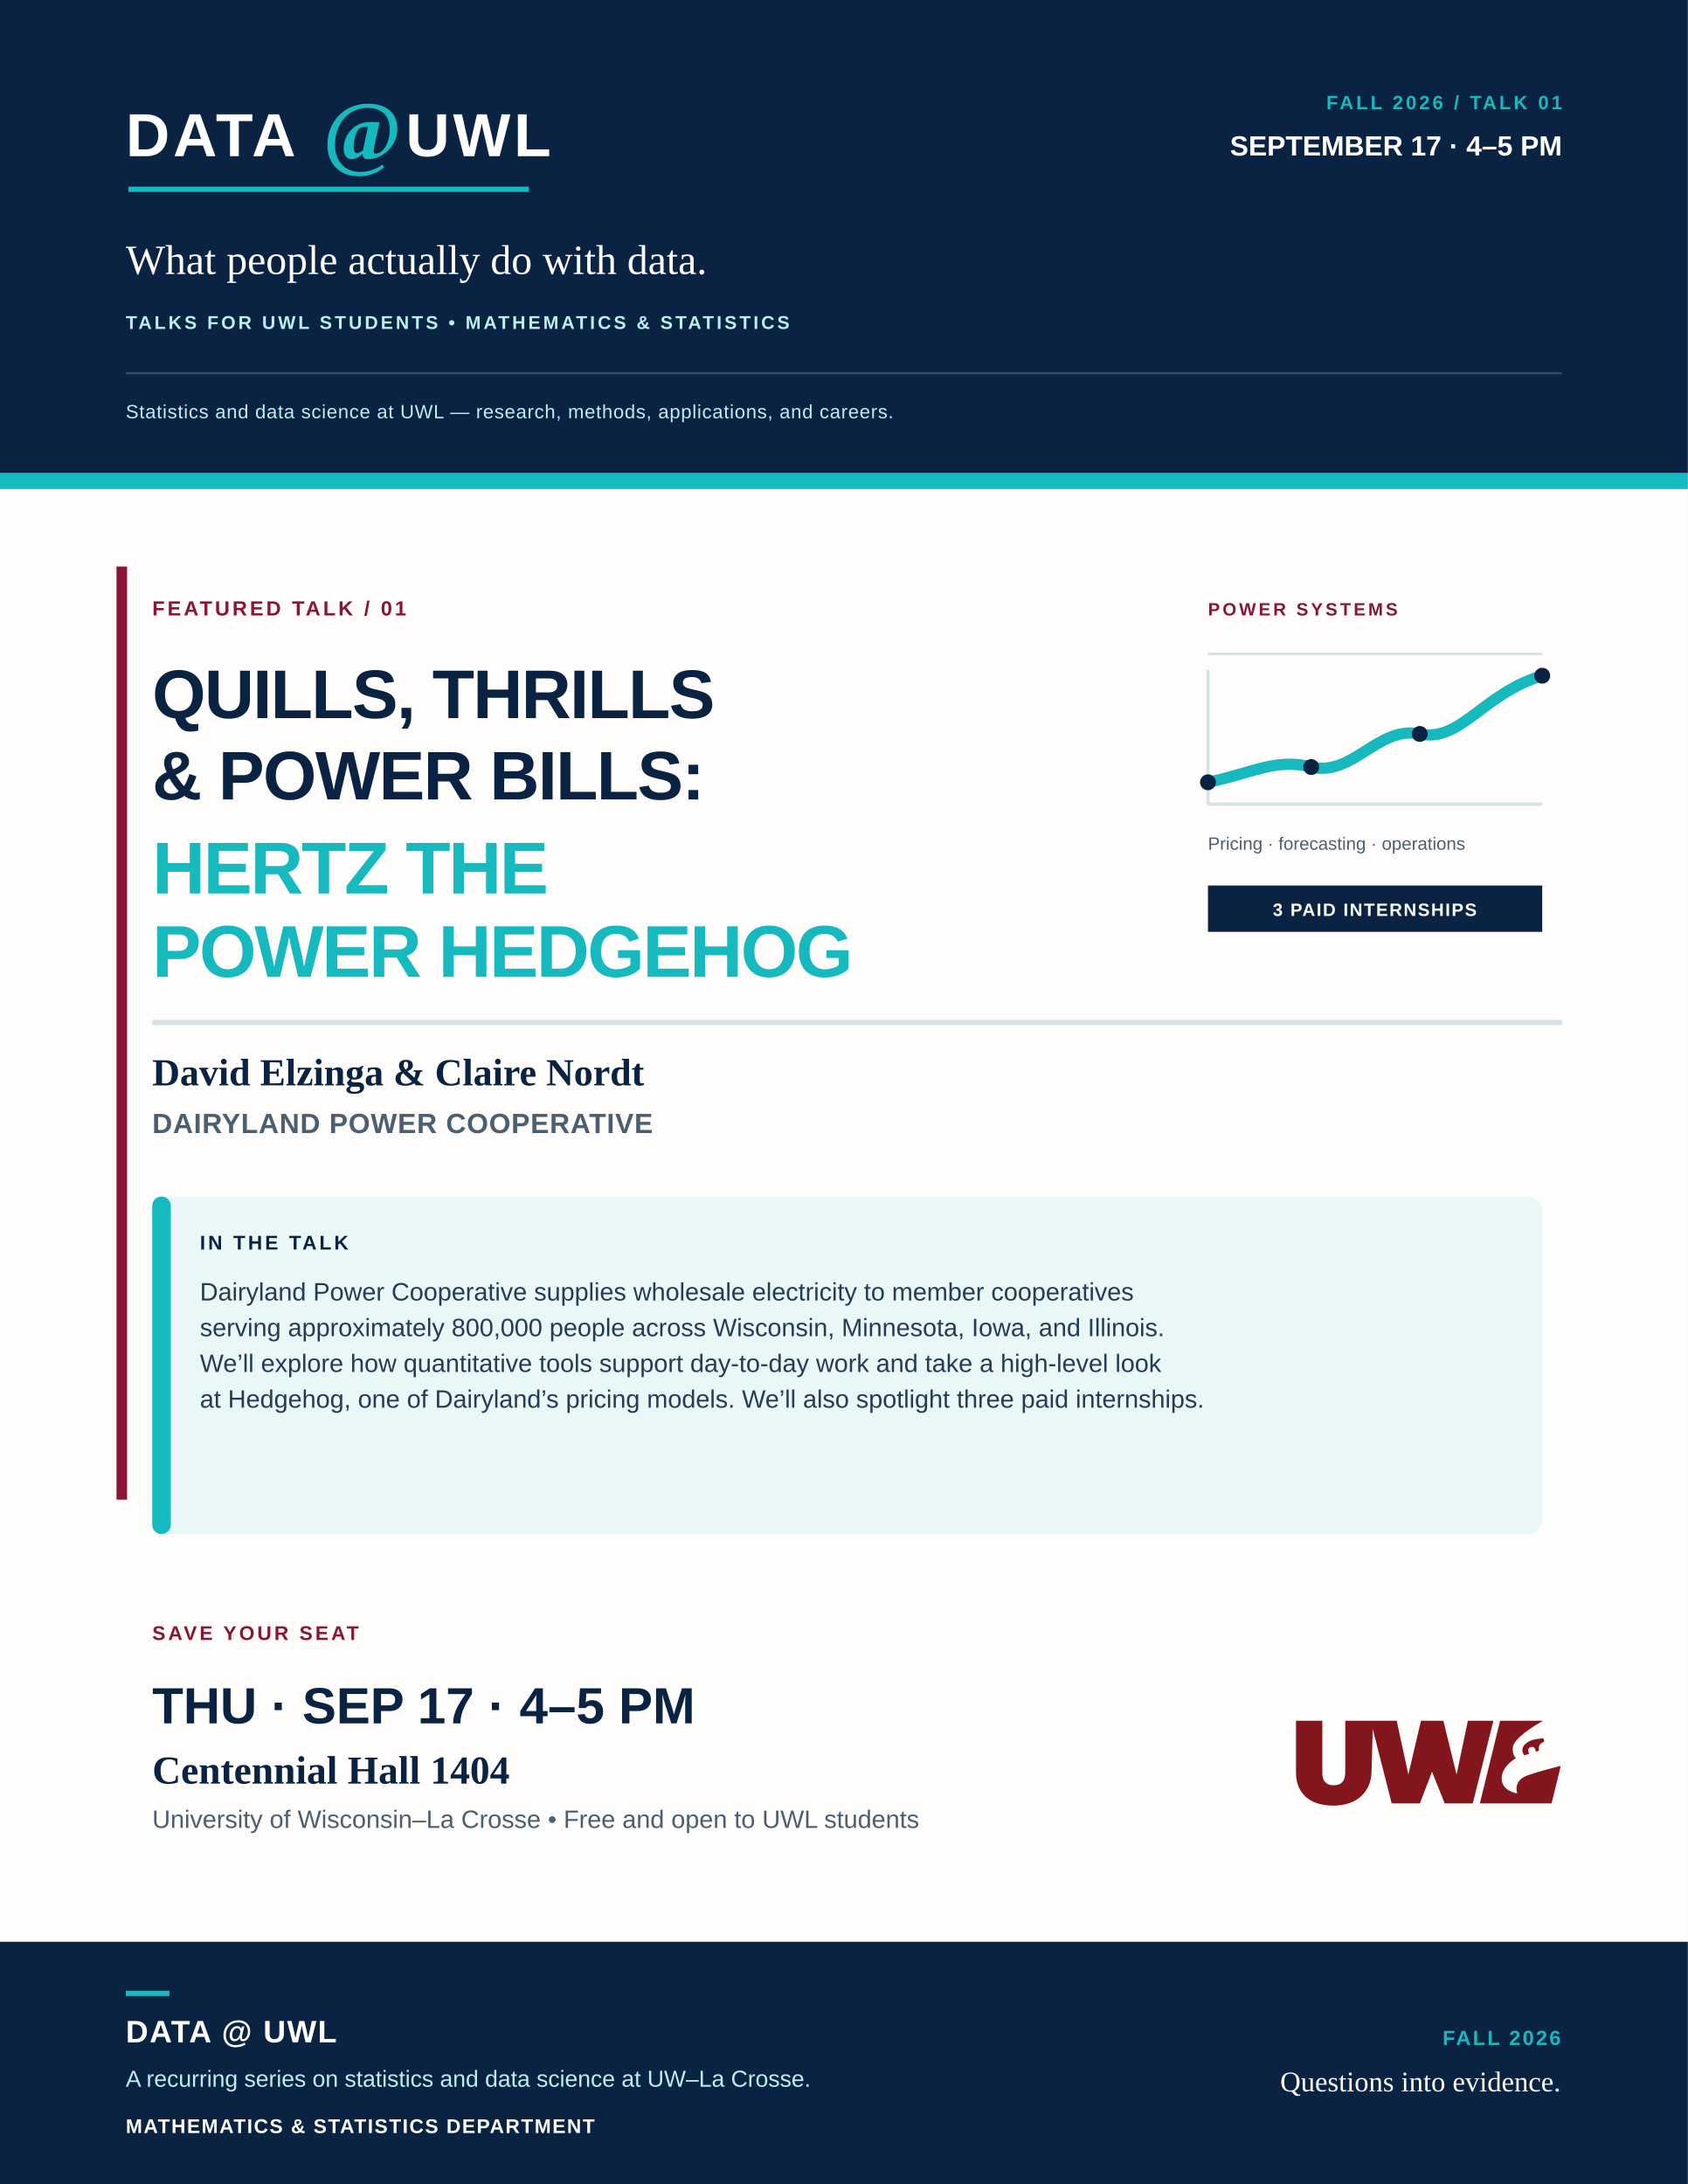
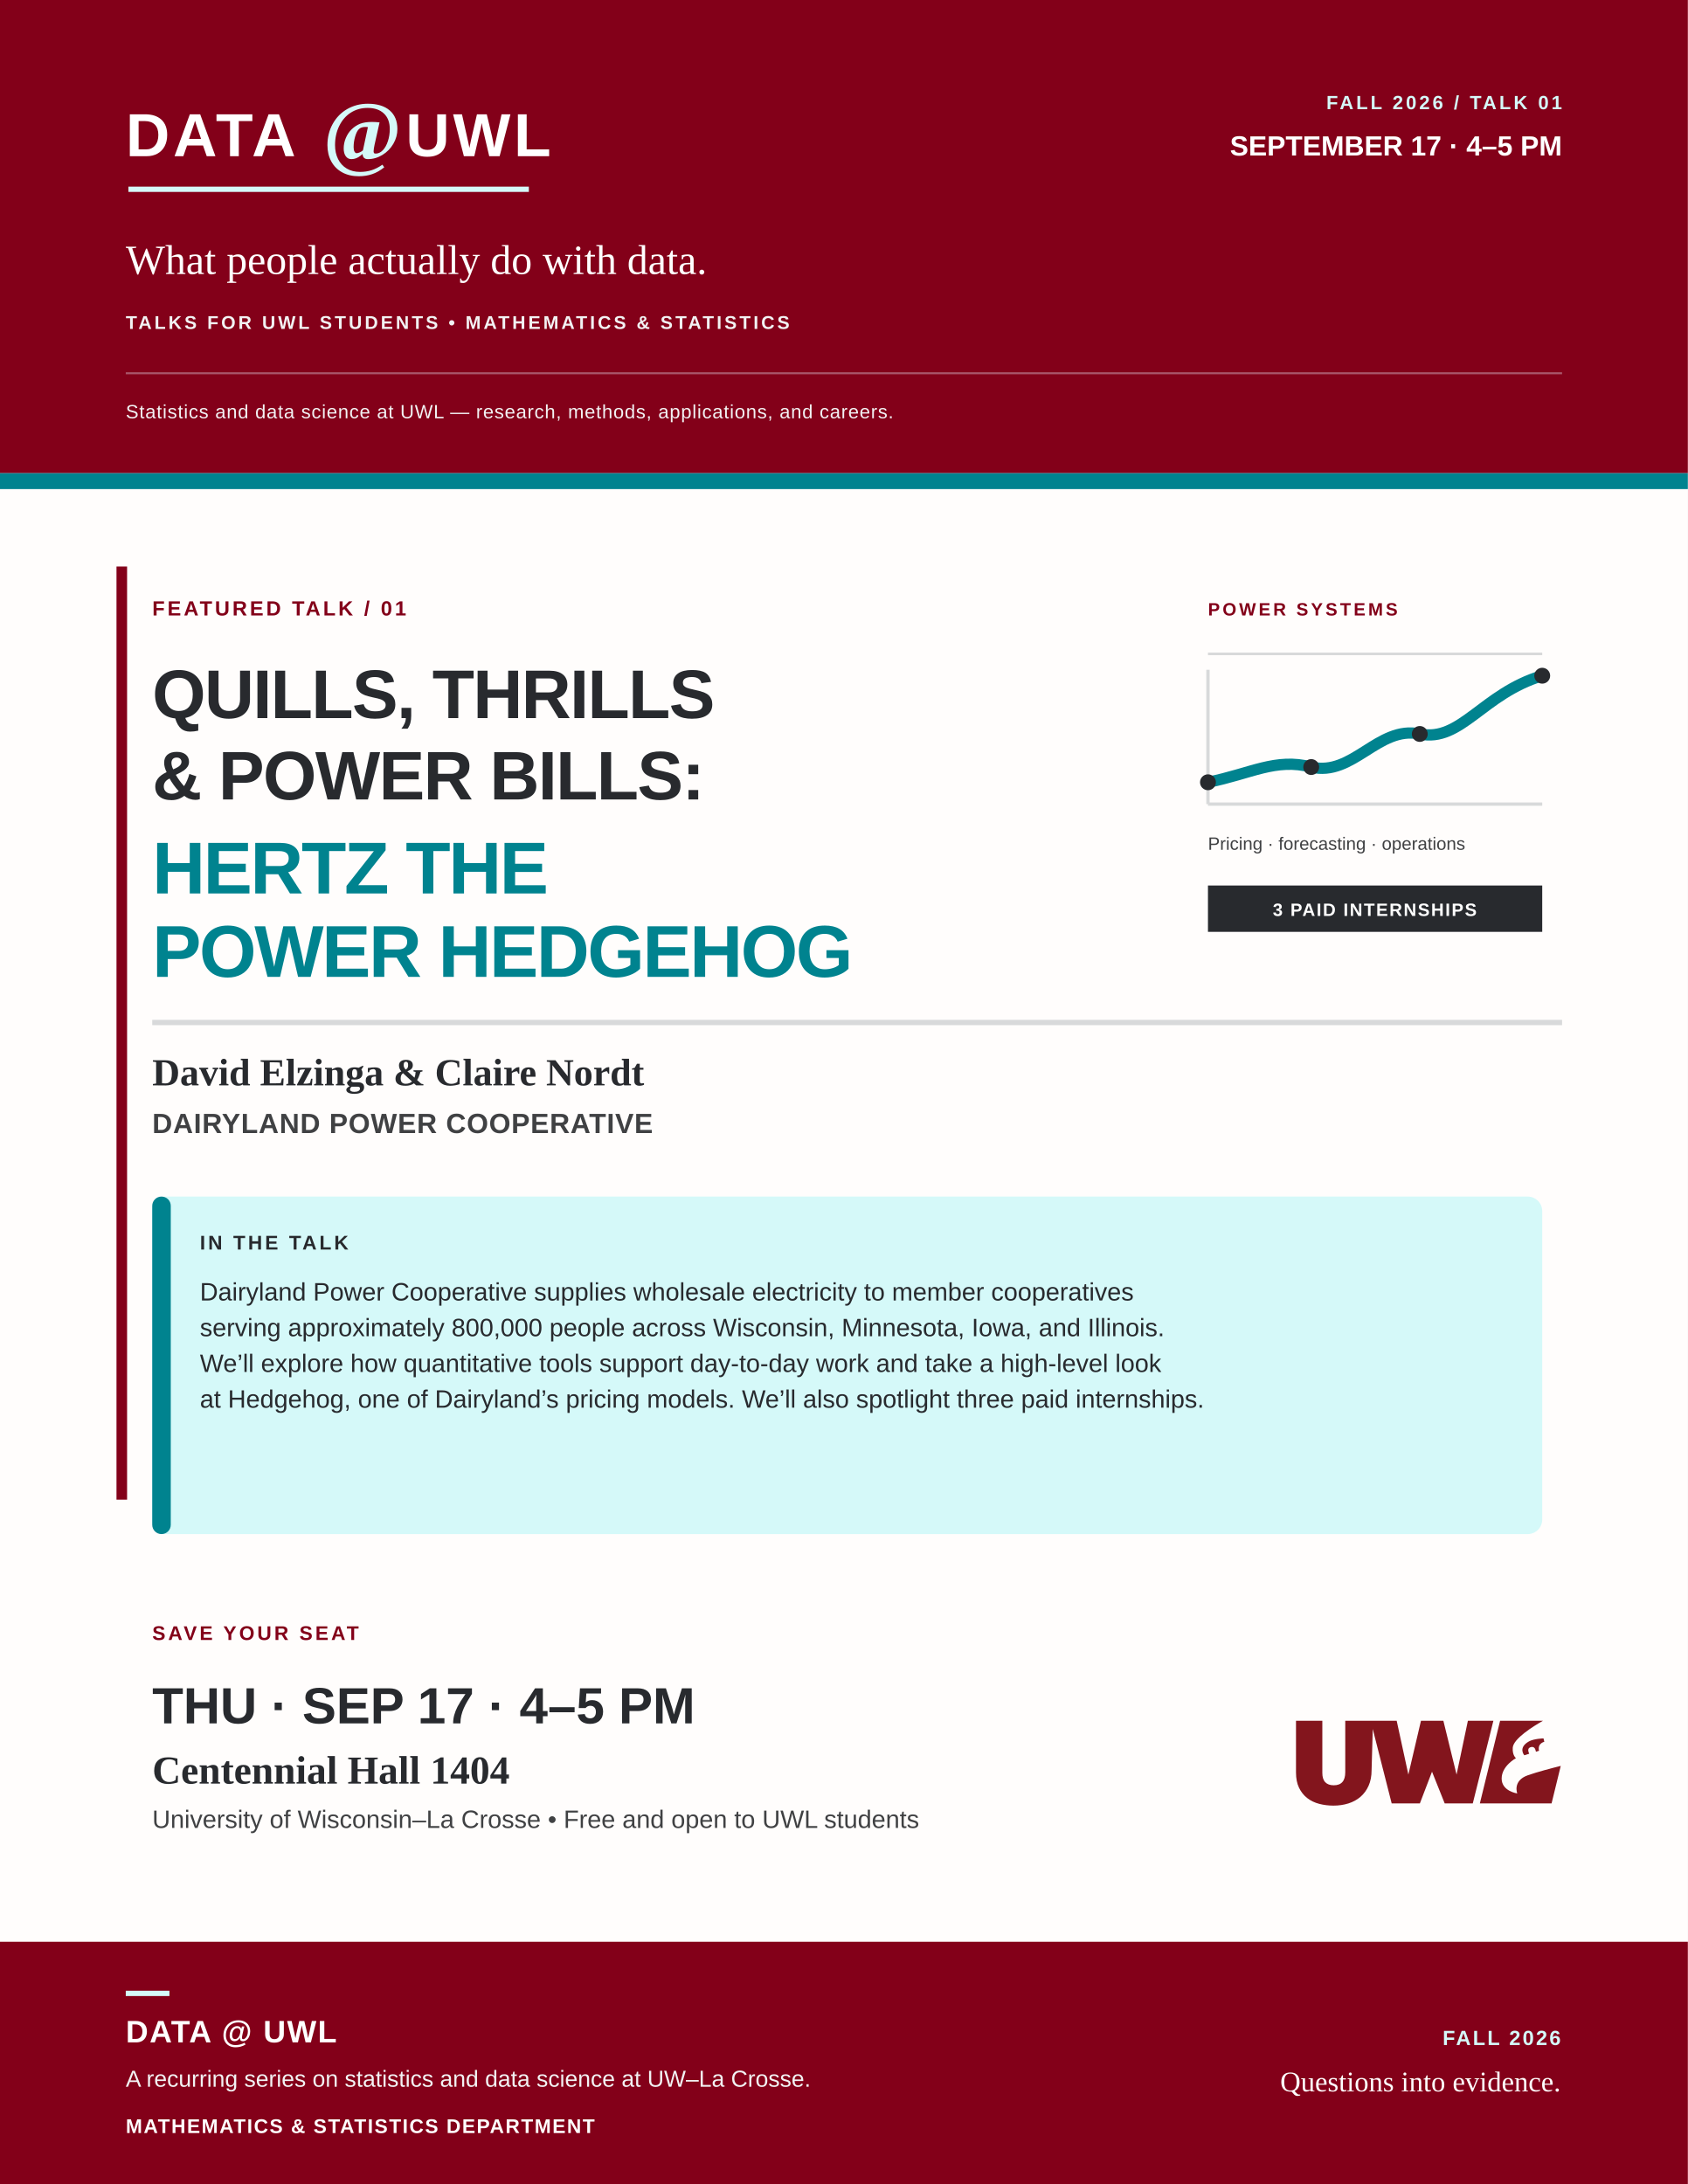
<svg xmlns="http://www.w3.org/2000/svg" width="8.5in" height="11in" viewBox="0 0 2550 3300" role="img" aria-labelledby="title desc">
  <rect width="2550" height="3300" fill="#FFFDFC" />
-   <rect x="0" y="0" width="2550" height="715" fill="#0B2342" />
-   <rect x="0" y="715" width="2550" height="24" fill="#16B9BE" />
+   <rect x="0" y="0" width="2550" height="715" fill="#830019" />
+   <rect x="0" y="715" width="2550" height="24" fill="#00838F" />
  <text x="190" y="236" fill="#FFFFFF" font-family="Arial, Helvetica, sans-serif" font-size="92" font-weight="800" letter-spacing="5">DATA</text>
-   <text x="488" y="242" fill="#16B9BE" font-family="Georgia, Times New Roman, serif" font-size="128" font-weight="700">@</text>
+   <text x="488" y="242" fill="#D5F9F9" font-family="Georgia, Times New Roman, serif" font-size="128" font-weight="700">@</text>
  <text x="613" y="236" fill="#FFFFFF" font-family="Arial, Helvetica, sans-serif" font-size="92" font-weight="800" letter-spacing="5">UWL</text>
-   <rect x="194" y="282" width="605" height="8" fill="#16B9BE" />
+   <rect x="194" y="282" width="605" height="8" fill="#D5F9F9" />
  <text x="190" y="414" fill="#FFFFFF" font-family="Georgia, Times New Roman, serif" font-size="63">What people actually do with data.</text>
-   <text x="190" y="497" fill="#BDEEF0" font-family="Arial, Helvetica, sans-serif" font-size="28" font-weight="700" letter-spacing="4">TALKS FOR UWL STUDENTS  •  MATHEMATICS &amp; STATISTICS</text>
-   <text x="2360" y="165" text-anchor="end" fill="#16B9BE" font-family="Arial, Helvetica, sans-serif" font-size="29" font-weight="800" letter-spacing="4">FALL 2026 / TALK 01</text>
+   <text x="190" y="497" fill="#F2F2F3" font-family="Arial, Helvetica, sans-serif" font-size="28" font-weight="700" letter-spacing="4">TALKS FOR UWL STUDENTS  •  MATHEMATICS &amp; STATISTICS</text>
+   <text x="2360" y="165" text-anchor="end" fill="#D5F9F9" font-family="Arial, Helvetica, sans-serif" font-size="29" font-weight="800" letter-spacing="4">FALL 2026 / TALK 01</text>
  <text x="2360" y="235" text-anchor="end" fill="#FFFFFF" font-family="Arial, Helvetica, sans-serif" font-size="42" font-weight="700">SEPTEMBER 17 · 4–5 PM</text>
-   <line x1="190" y1="564" x2="2360" y2="564" stroke="#31506C" stroke-width="3" />
-   <text x="190" y="632" fill="#BDEEF0" font-family="Arial, Helvetica, sans-serif" font-size="29" font-weight="400" letter-spacing="1">Statistics and data science at UWL — research, methods, applications, and careers.</text>
-   <rect x="176" y="856" width="16" height="1410" fill="#8A1538" />
-   <text x="230" y="930" fill="#8A1538" font-family="Arial, Helvetica, sans-serif" font-size="31" font-weight="800" letter-spacing="4">FEATURED TALK  /  01</text>
-   <text x="230" y="1085" fill="#0B2342" font-family="Arial, Helvetica, sans-serif" font-size="104" font-weight="800" letter-spacing="-2">QUILLS, THRILLS</text>
-   <text x="230" y="1208" fill="#0B2342" font-family="Arial, Helvetica, sans-serif" font-size="104" font-weight="800" letter-spacing="-2">&amp; POWER BILLS:</text>
-   <text x="230" y="1350" fill="#16B9BE" font-family="Arial, Helvetica, sans-serif" font-size="111" font-weight="800" letter-spacing="-3">HERTZ THE</text>
-   <text x="230" y="1476" fill="#16B9BE" font-family="Arial, Helvetica, sans-serif" font-size="111" font-weight="800" letter-spacing="-3">POWER HEDGEHOG</text>
-   <line x1="230" y1="1545" x2="2360" y2="1545" stroke="#D5E3E7" stroke-width="8" />
-   <text x="230" y="1640" fill="#0B2342" font-family="Georgia, Times New Roman, serif" font-size="58" font-weight="700">David Elzinga &amp; Claire Nordt</text>
-   <text x="230" y="1712" fill="#4B5F70" font-family="Arial, Helvetica, sans-serif" font-size="42" font-weight="700" letter-spacing="1">DAIRYLAND POWER COOPERATIVE</text>
+   <line x1="190" y1="564" x2="2360" y2="564" stroke="#A8566A" stroke-width="3" />
+   <text x="190" y="632" fill="#F2F2F3" font-family="Arial, Helvetica, sans-serif" font-size="29" font-weight="400" letter-spacing="1">Statistics and data science at UWL — research, methods, applications, and careers.</text>
+   <rect x="176" y="856" width="16" height="1410" fill="#830019" />
+   <text x="230" y="930" fill="#830019" font-family="Arial, Helvetica, sans-serif" font-size="31" font-weight="800" letter-spacing="4">FEATURED TALK  /  01</text>
+   <text x="230" y="1085" fill="#282A2E" font-family="Arial, Helvetica, sans-serif" font-size="104" font-weight="800" letter-spacing="-2">QUILLS, THRILLS</text>
+   <text x="230" y="1208" fill="#282A2E" font-family="Arial, Helvetica, sans-serif" font-size="104" font-weight="800" letter-spacing="-2">&amp; POWER BILLS:</text>
+   <text x="230" y="1350" fill="#00838F" font-family="Arial, Helvetica, sans-serif" font-size="111" font-weight="800" letter-spacing="-3">HERTZ THE</text>
+   <text x="230" y="1476" fill="#00838F" font-family="Arial, Helvetica, sans-serif" font-size="111" font-weight="800" letter-spacing="-3">POWER HEDGEHOG</text>
+   <line x1="230" y1="1545" x2="2360" y2="1545" stroke="#D8D9DA" stroke-width="8" />
+   <text x="230" y="1640" fill="#282A2E" font-family="Georgia, Times New Roman, serif" font-size="58" font-weight="700">David Elzinga &amp; Claire Nordt</text>
+   <text x="230" y="1712" fill="#404143" font-family="Arial, Helvetica, sans-serif" font-size="42" font-weight="700" letter-spacing="1">DAIRYLAND POWER COOPERATIVE</text>
  <g transform="translate(1825 930)">
-     <text x="0" y="0" fill="#8A1538" font-family="Arial, Helvetica, sans-serif" font-size="27" font-weight="800" letter-spacing="4">POWER SYSTEMS</text>
-     <line x1="0" y1="58" x2="505" y2="58" stroke="#D5E3E7" stroke-width="4" />
-     <line x1="0" y1="285" x2="505" y2="285" stroke="#D5E3E7" stroke-width="5" />
-     <line x1="0" y1="82" x2="0" y2="285" stroke="#D5E3E7" stroke-width="5" />
-     <path d="M0 252 C65 239 102 215 156 229 C219 244 257 166 320 179 C382 192 415 118 505 91" fill="none" stroke="#16B9BE" stroke-width="17" stroke-linecap="round" stroke-linejoin="round" />
-     <g fill="#0B2342">
+     <text x="0" y="0" fill="#830019" font-family="Arial, Helvetica, sans-serif" font-size="27" font-weight="800" letter-spacing="4">POWER SYSTEMS</text>
+     <line x1="0" y1="58" x2="505" y2="58" stroke="#D8D9DA" stroke-width="4" />
+     <line x1="0" y1="285" x2="505" y2="285" stroke="#D8D9DA" stroke-width="5" />
+     <line x1="0" y1="82" x2="0" y2="285" stroke="#D8D9DA" stroke-width="5" />
+     <path d="M0 252 C65 239 102 215 156 229 C219 244 257 166 320 179 C382 192 415 118 505 91" fill="none" stroke="#00838F" stroke-width="17" stroke-linecap="round" stroke-linejoin="round" />
+     <g fill="#282A2E">
      <circle cx="0" cy="252" r="12" />
      <circle cx="156" cy="229" r="12" />
      <circle cx="320" cy="179" r="12" />
      <circle cx="505" cy="91" r="12" />
    </g>
-     <text x="0" y="354" fill="#4B5F70" font-family="Arial, Helvetica, sans-serif" font-size="27" font-weight="400">Pricing · forecasting · operations</text>
-     <rect x="0" y="408" width="505" height="70" fill="#0B2342" />
+     <text x="0" y="354" fill="#404143" font-family="Arial, Helvetica, sans-serif" font-size="27" font-weight="400">Pricing · forecasting · operations</text>
+     <rect x="0" y="408" width="505" height="70" fill="#282A2E" />
    <text x="252" y="454" text-anchor="middle" fill="#FFFFFF" font-family="Arial, Helvetica, sans-serif" font-size="27" font-weight="800" letter-spacing="2">3 PAID INTERNSHIPS</text>
  </g>
-   <rect x="230" y="1808" width="2100" height="510" rx="22" fill="#EAF7F7" />
-   <rect x="230" y="1808" width="28" height="510" rx="14" fill="#16B9BE" />
-   <text x="302" y="1888" fill="#0B2342" font-family="Arial, Helvetica, sans-serif" font-size="30" font-weight="800" letter-spacing="4">IN THE TALK</text>
-   <text x="302" y="1965" fill="#243C55" font-family="Arial, Helvetica, sans-serif" font-size="38" font-weight="400">
+   <rect x="230" y="1808" width="2100" height="510" rx="22" fill="#D5F9F9" />
+   <rect x="230" y="1808" width="28" height="510" rx="14" fill="#00838F" />
+   <text x="302" y="1888" fill="#282A2E" font-family="Arial, Helvetica, sans-serif" font-size="30" font-weight="800" letter-spacing="4">IN THE TALK</text>
+   <text x="302" y="1965" fill="#282A2E" font-family="Arial, Helvetica, sans-serif" font-size="38" font-weight="400">
    <tspan x="302" dy="0">Dairyland Power Cooperative supplies wholesale electricity to member cooperatives</tspan>
    <tspan x="302" dy="54">serving approximately 800,000 people across Wisconsin, Minnesota, Iowa, and Illinois.</tspan>
    <tspan x="302" dy="54">We’ll explore how quantitative tools support day-to-day work and take a high-level look</tspan>
    <tspan x="302" dy="54">at Hedgehog, one of Dairyland’s pricing models. We’ll also spotlight three paid internships.</tspan>
  </text>
-   <text x="230" y="2478" fill="#8A1538" font-family="Arial, Helvetica, sans-serif" font-size="30" font-weight="800" letter-spacing="4">SAVE YOUR SEAT</text>
-   <text x="230" y="2604" fill="#0B2342" font-family="Arial, Helvetica, sans-serif" font-size="77" font-weight="800">THU · SEP 17 · 4–5 PM</text>
-   <text x="230" y="2695" fill="#0B2342" font-family="Georgia, Times New Roman, serif" font-size="60" font-weight="700">Centennial Hall 1404</text>
-   <text x="230" y="2762" fill="#4B5F70" font-family="Arial, Helvetica, sans-serif" font-size="38" font-weight="400">University of Wisconsin–La Crosse  •  Free and open to UWL students</text>
-   <rect x="0" y="2934" width="2550" height="366" fill="#0B2342" />
-   <rect x="190" y="3008" width="66" height="8" fill="#16B9BE" />
+   <text x="230" y="2478" fill="#830019" font-family="Arial, Helvetica, sans-serif" font-size="30" font-weight="800" letter-spacing="4">SAVE YOUR SEAT</text>
+   <text x="230" y="2604" fill="#282A2E" font-family="Arial, Helvetica, sans-serif" font-size="77" font-weight="800">THU · SEP 17 · 4–5 PM</text>
+   <text x="230" y="2695" fill="#282A2E" font-family="Georgia, Times New Roman, serif" font-size="60" font-weight="700">Centennial Hall 1404</text>
+   <text x="230" y="2762" fill="#404143" font-family="Arial, Helvetica, sans-serif" font-size="38" font-weight="400">University of Wisconsin–La Crosse  •  Free and open to UWL students</text>
+   <rect x="0" y="2934" width="2550" height="366" fill="#830019" />
+   <rect x="190" y="3008" width="66" height="8" fill="#D5F9F9" />
  <text x="190" y="3086" fill="#FFFFFF" font-family="Arial, Helvetica, sans-serif" font-size="47" font-weight="800" letter-spacing="2">DATA @ UWL</text>
-   <text x="190" y="3153" fill="#BDEEF0" font-family="Arial, Helvetica, sans-serif" font-size="35" font-weight="400">A recurring series on statistics and data science at UW–La Crosse.</text>
+   <text x="190" y="3153" fill="#F2F2F3" font-family="Arial, Helvetica, sans-serif" font-size="35" font-weight="400">A recurring series on statistics and data science at UW–La Crosse.</text>
  <text x="190" y="3223" fill="#FFFFFF" font-family="Arial, Helvetica, sans-serif" font-size="30" font-weight="700" letter-spacing="2">MATHEMATICS &amp; STATISTICS DEPARTMENT</text>
-   <text x="2358" y="3090" text-anchor="end" fill="#16B9BE" font-family="Arial, Helvetica, sans-serif" font-size="31" font-weight="800" letter-spacing="3">FALL 2026</text>
+   <text x="2358" y="3090" text-anchor="end" fill="#D5F9F9" font-family="Arial, Helvetica, sans-serif" font-size="31" font-weight="800" letter-spacing="3">FALL 2026</text>
  <text x="2358" y="3160" text-anchor="end" fill="#FFFFFF" font-family="Georgia, Times New Roman, serif" font-size="43">Questions into evidence.</text>
  <g transform="translate(1659.45 2430.20) scale(2.50627)" fill="#83151D" role="img" aria-label="University of Wisconsin-La Crosse">
    <g>
      <path d="M268.802,80.462l-0.482-2.07c0,0-5.81,0.168-8.772,1.827c-6.809,3.814-2.798,8.356-2.798,8.356l2.958-0.921   c0,0-1.561-2.912,0.413-3.789c1.974-0.876,2.854,0.31,3.146,0.902c0.293,0.592,0.484,1.676,0.484,1.676l1.873-0.582   C264.563,81.327,268.802,80.462,268.802,80.462z" />
      <path d="M222.745,67.754l-6.831,32.466l-7.958-32.466h-13.493l-7.606,32.466l-7.042-32.466h-30.998v31.049   c0,5.244-2.315,7.866-6.945,7.866c-2.221,0-3.922-0.613-5.103-1.843c-1.182-1.228-1.772-3.094-1.772-5.599V67.754h-15.875v31.19   c0,3.639,0.612,6.721,1.839,9.248c1.227,2.528,2.878,4.595,4.953,6.201c2.075,1.607,4.481,2.764,7.218,3.473   c2.736,0.709,5.59,1.063,8.562,1.063c3.208,0,6.203-0.437,8.987-1.311c2.783-0.874,5.212-2.197,7.287-3.969   c2.075-1.772,3.715-4.004,4.918-6.697c1.203-2.693,1.805-5.834,1.805-9.425l0.702-24.78l11.4,44.836h17.009l7.31-19.112   l7.643,19.112h16.938l12.422-49.829H222.745z" />
      <path d="M258.954,100.598c-9.469,3.301-6.455,10.996-6.455,10.996s-9.446-1.327-9.408-9.007   c0.038-7.68,8.627-12.266,8.627-12.266s-2.257-1.685-1.938-6.311c0.375-5.449,12.307-12.877,18.26-16.256h-25.886l-12.198,49.839   h43.228l5.534-22.611C273.118,96.379,264.761,98.574,258.954,100.598z" />
    </g>
  </g>
</svg>
